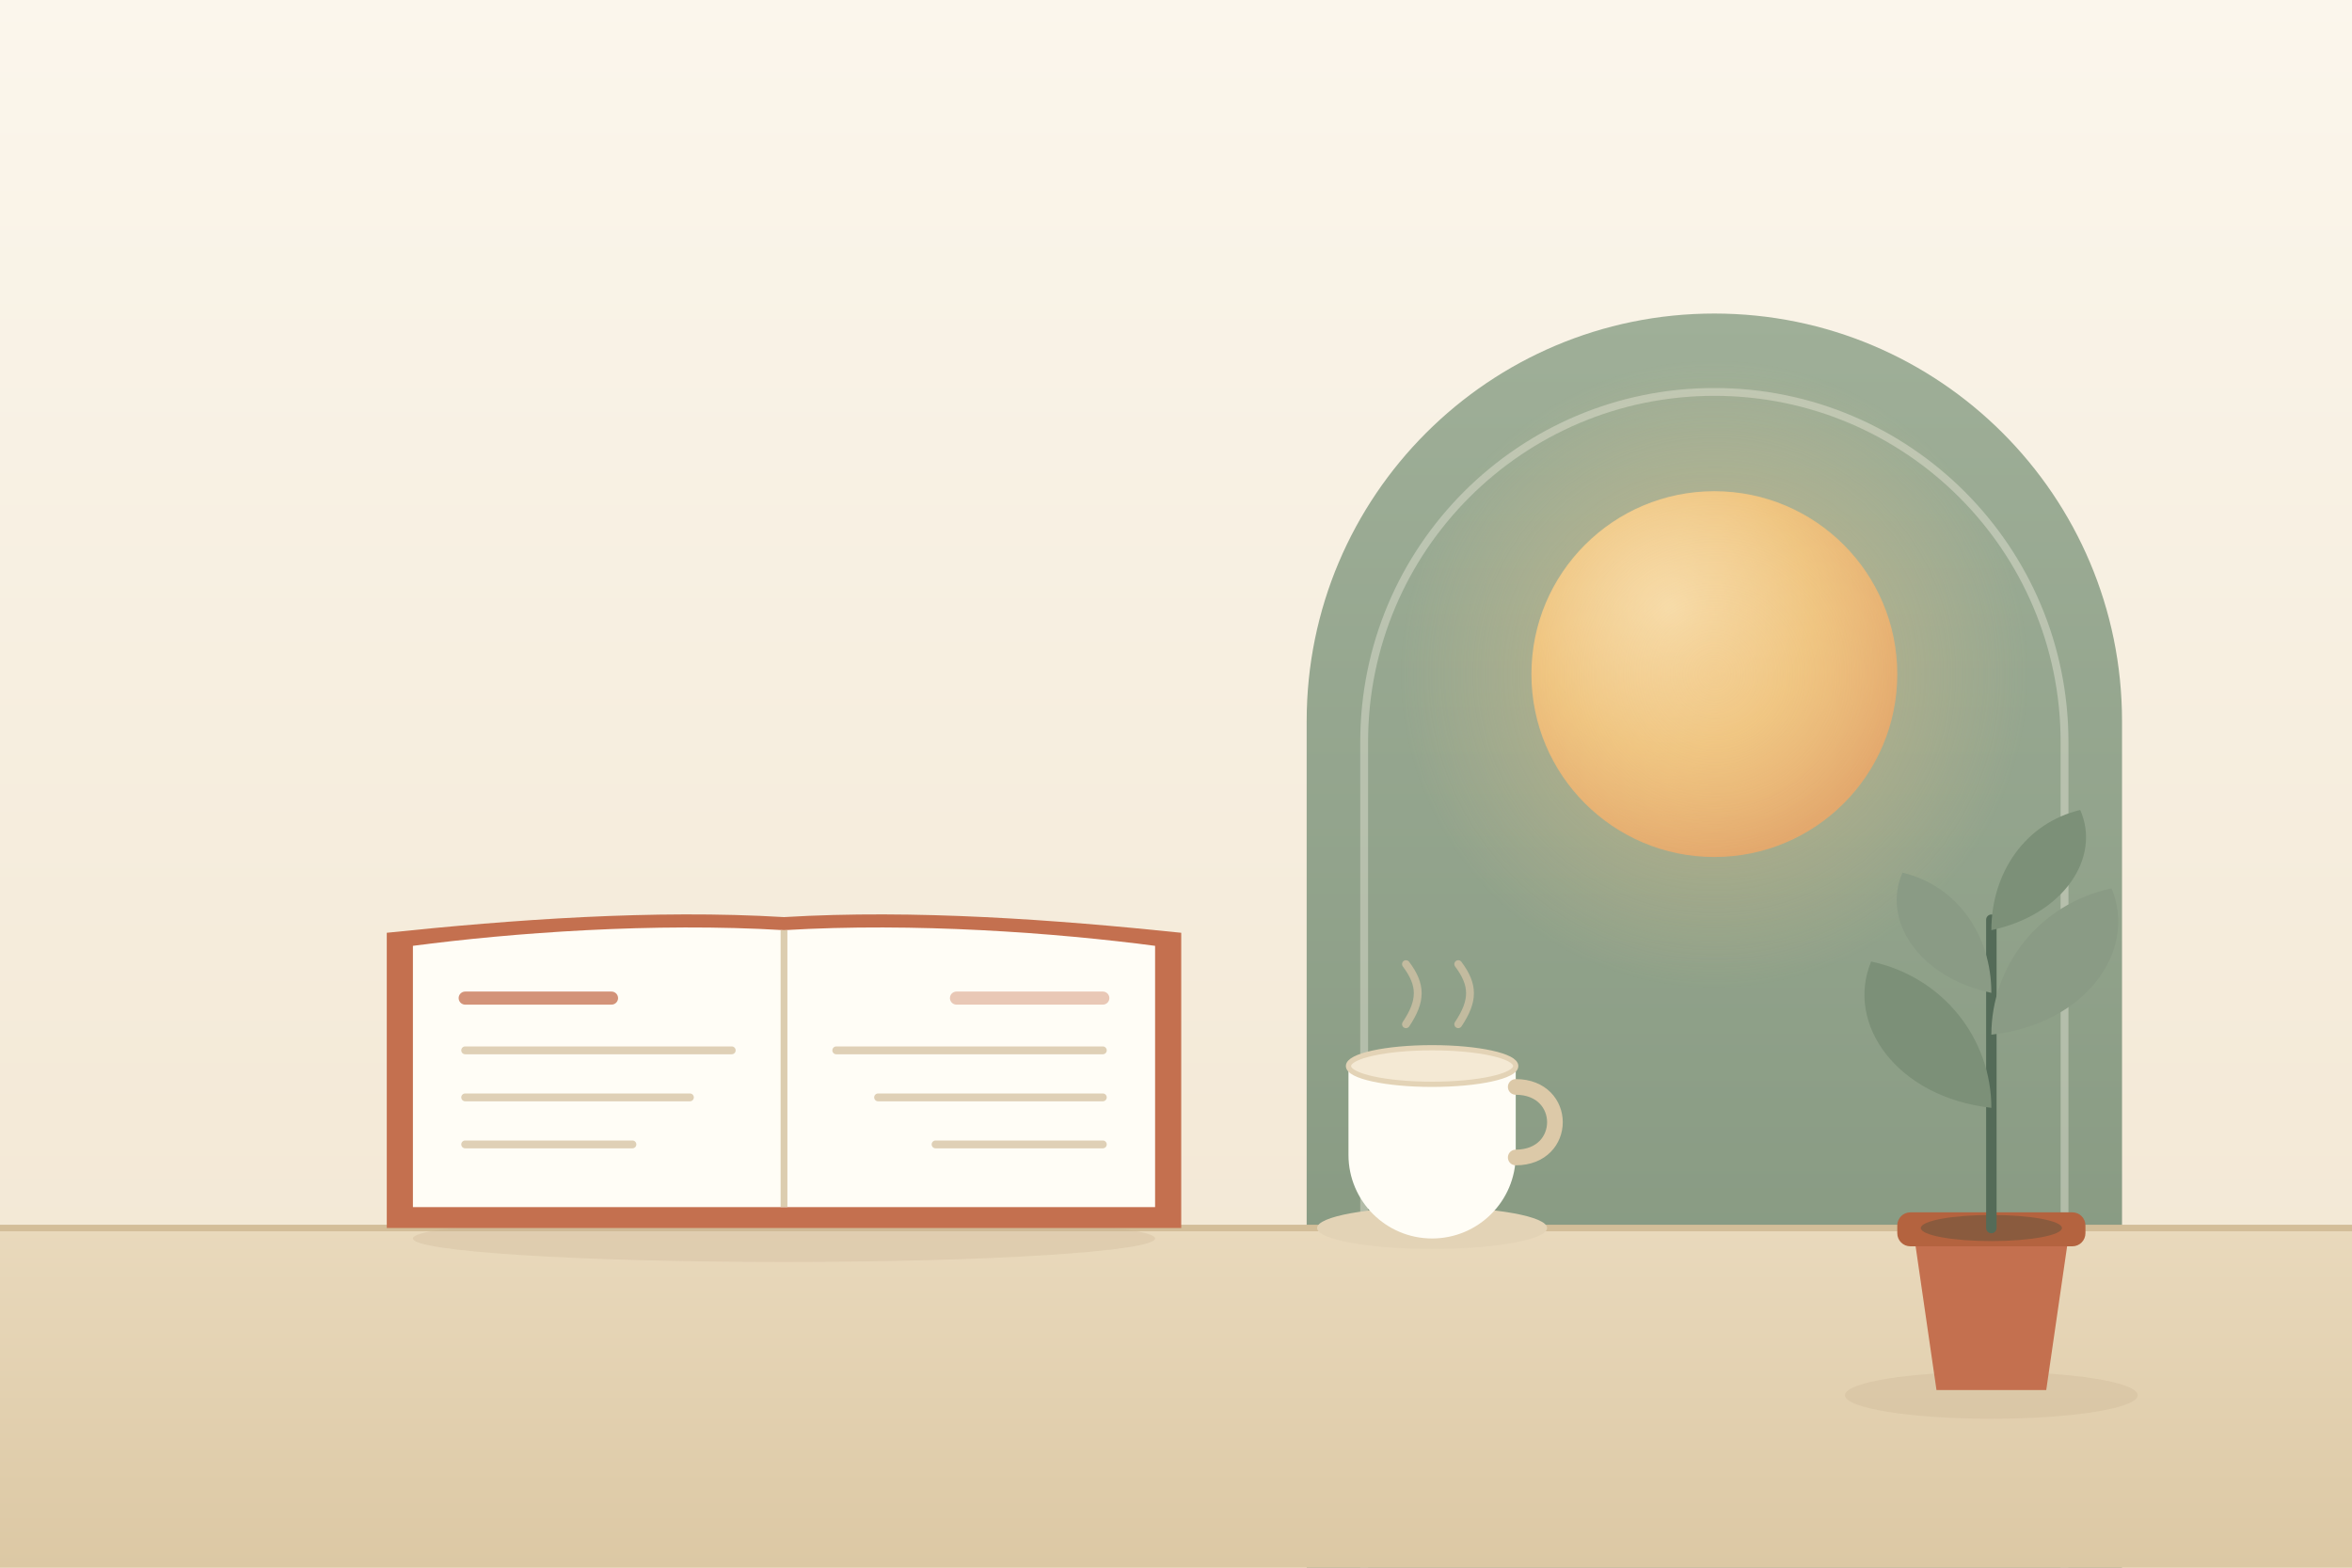
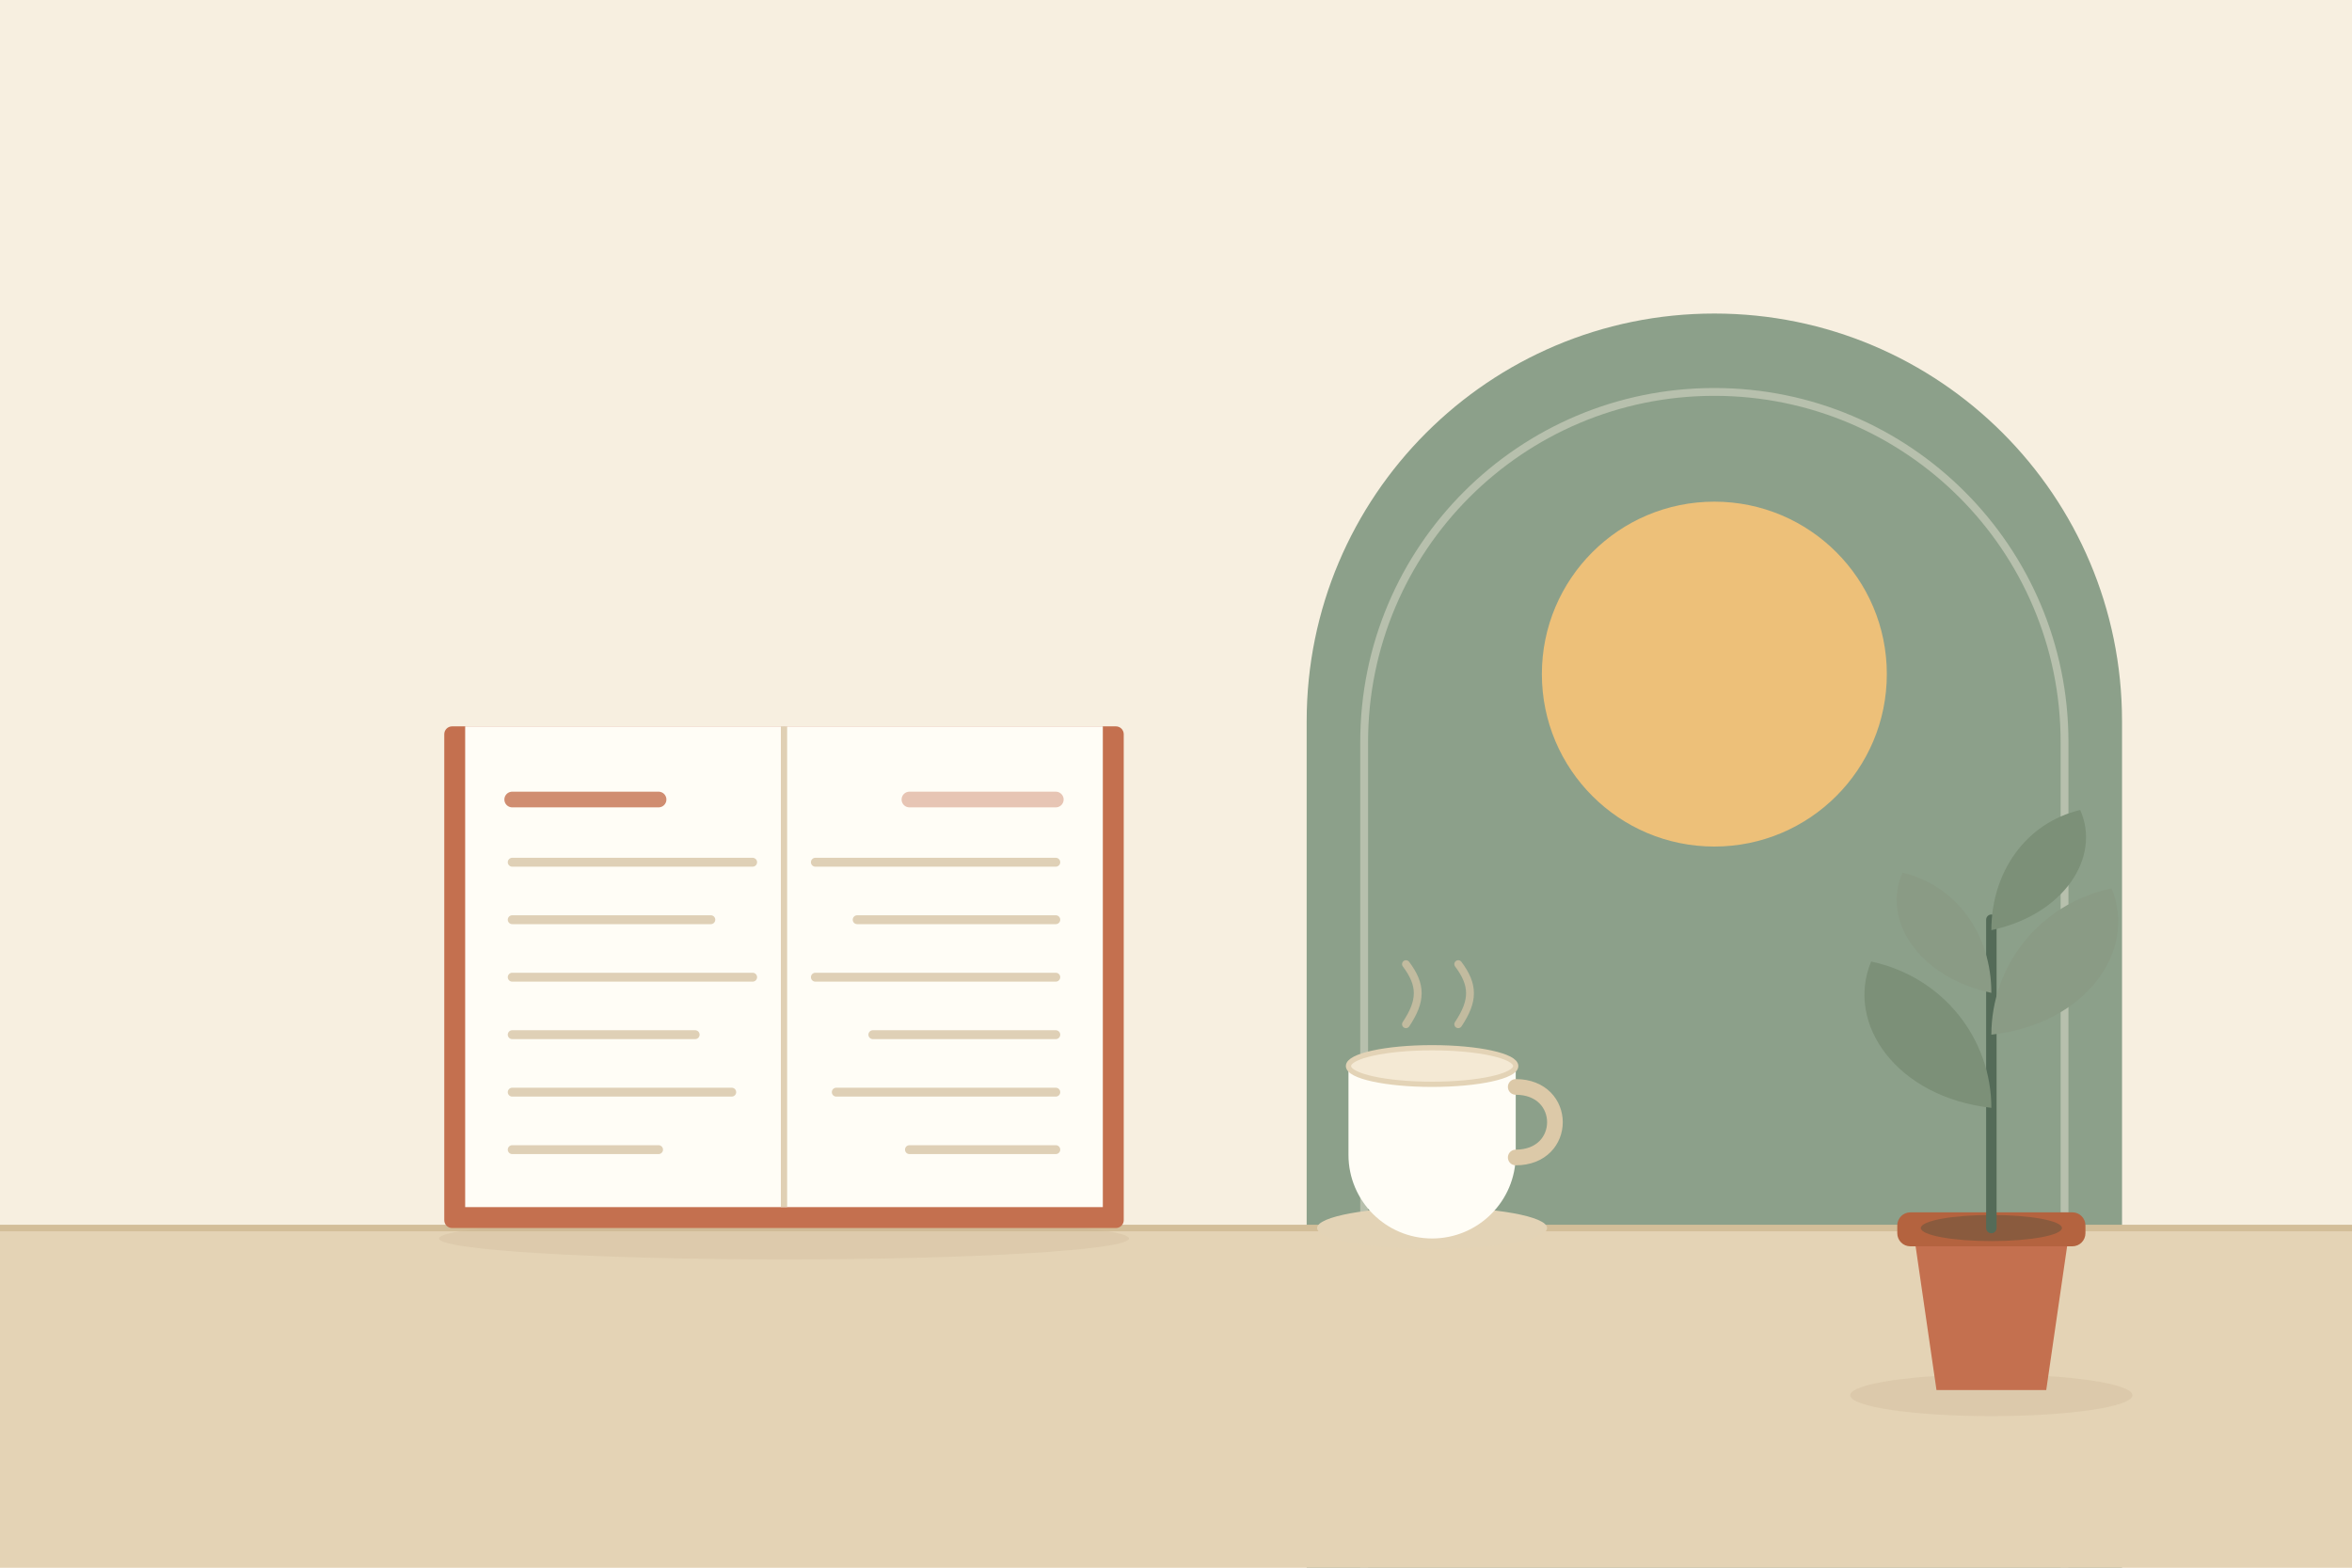
<svg xmlns="http://www.w3.org/2000/svg" viewBox="0 0 900 600" role="img" aria-label="拱窗前的书桌、摊开的书与咖啡">
-   <defs>
-     <linearGradient id="iBg" x1="0" y1="0" x2="0" y2="1">
-       <stop offset="0" stop-color="#FBF6EC" />
-       <stop offset="1" stop-color="#F1E5D0" />
-     </linearGradient>
-     <linearGradient id="iArch" x1="0" y1="0" x2="0" y2="1">
-       <stop offset="0" stop-color="#9FAF98" />
-       <stop offset="1" stop-color="#81947C" />
-     </linearGradient>
-     <radialGradient id="iGlow" cx="0.5" cy="0.5" r="0.5">
-       <stop offset="0" stop-color="#F3C988" stop-opacity="0.5" />
-       <stop offset="1" stop-color="#F3C988" stop-opacity="0" />
-     </radialGradient>
-     <radialGradient id="iSun" cx="0.38" cy="0.32" r="0.7">
-       <stop offset="0" stop-color="#F9E6BC" />
-       <stop offset="0.55" stop-color="#EEC47F" />
-       <stop offset="1" stop-color="#DFA066" />
-     </radialGradient>
-     <linearGradient id="iTable" x1="0" y1="0" x2="0" y2="1">
-       <stop offset="0" stop-color="#E9D9BC" />
-       <stop offset="1" stop-color="#DCC8A4" />
-     </linearGradient>
-   </defs>
-   <rect width="900" height="600" fill="url(#iBg)" />
-   <path d="M500 600V276a156 156 0 0 1 312 0v324Z" fill="url(#iArch)" />
-   <path d="M522 600V284a134 134 0 0 1 268 0v316" fill="none" stroke="#FBF6EC" stroke-width="3" opacity="0.35" />
-   <circle cx="656" cy="258" r="70" fill="url(#iSun)" />
-   <circle cx="656" cy="258" r="120" fill="url(#iGlow)" />
-   <rect y="470" width="900" height="130" fill="url(#iTable)" />
+   <rect width="900" height="600" fill="#F7EFE0" />
+   <path d="M500 600V276a156 156 0 0 1 312 0v324Z" fill="#8CA08A" />
+   <path d="M522 600V284a134 134 0 0 1 268 0v316" fill="none" stroke="#F7EFE0" stroke-width="3" opacity="0.4" />
+   <circle cx="656" cy="258" r="66" fill="#EDC079" />
+   <rect y="470" width="900" height="130" fill="#E4D3B5" />
  <path d="M0 470h900" stroke="#D3BE99" stroke-width="2.5" />
-   <ellipse cx="300" cy="474" rx="142" ry="9" fill="#C9B394" opacity="0.3" />
-   <ellipse cx="762" cy="534" rx="56" ry="9" fill="#C9B394" opacity="0.32" />
+   <ellipse cx="300" cy="474" rx="132" ry="8" fill="#C9B394" opacity="0.28" />
+   <ellipse cx="762" cy="534" rx="54" ry="8" fill="#C9B394" opacity="0.3" />
  <g>
-     <path d="M300 351C250 348 196 352 148 357V470H452V357C404 352 350 348 300 351Z" fill="#C4704F" />
-     <path d="M300 356C250 353 196 357 158 362V462H300Z" fill="#FFFDF6" />
-     <path d="M300 356C350 353 404 357 442 362V462H300Z" fill="#FFFDF6" />
-     <path d="M300 356V462" stroke="#DCCDAF" stroke-width="2.6" />
-     <g stroke="#DFD0B6" stroke-width="3" stroke-linecap="round">
-       <path d="M178 402H280M178 420H264M178 438H242" />
-       <path d="M320 402H422M336 420H422M358 438H422" />
+     <rect x="170" y="278" width="260" height="192" rx="3" fill="#C4704F" />
+     <rect x="178" y="278" width="122" height="184" fill="#FFFDF6" />
+     <rect x="300" y="278" width="122" height="184" fill="#FFFDF6" />
+     <path d="M300 278V462" stroke="#E0D0B4" stroke-width="2.4" />
+     <path d="M196 306H252" stroke="#C4704F" stroke-width="6" stroke-linecap="round" opacity="0.8" />
+     <path d="M348 306H404" stroke="#C4704F" stroke-width="6" stroke-linecap="round" opacity="0.4" />
+     <g stroke="#DFD0B6" stroke-width="3.4" stroke-linecap="round">
+       <path d="M196 330H288M196 352H272M196 374H288M196 396H266M196 418H280M196 440H252" />
+       <path d="M312 330H404M328 352H404M312 374H404M334 396H404M320 418H404M348 440H404" />
    </g>
-     <path d="M178 382H234" stroke="#C4704F" stroke-width="5" stroke-linecap="round" opacity="0.75" />
-     <path d="M366 382H422" stroke="#C4704F" stroke-width="5" stroke-linecap="round" opacity="0.38" />
  </g>
  <g>
    <ellipse cx="548" cy="470" rx="44" ry="8" fill="#E3D3B6" />
    <path d="M516 408h64v34a32 32 0 0 1-64 0Z" fill="#FFFDF6" />
    <path d="M580 416c20 0 20 27 0 27" fill="none" stroke="#DCC9A8" stroke-width="6" stroke-linecap="round" />
    <ellipse cx="548" cy="408" rx="32" ry="7" fill="#F4E9D4" stroke="#E3D3B6" stroke-width="2" />
    <g stroke="#D8C6A8" stroke-width="3" stroke-linecap="round" fill="none" opacity="0.7">
      <path d="M538 392c6-9 6-15 0-23M558 392c6-9 6-15 0-23" />
    </g>
  </g>
  <g>
    <path d="M732 470h60l-9 62h-42Z" fill="#C4704F" />
    <rect x="726" y="464" width="72" height="13" rx="5" fill="#B4633F" />
    <ellipse cx="762" cy="470" rx="27" ry="5" fill="#8A5B3E" />
    <path d="M762 470v-118" stroke="#546B58" stroke-width="4" stroke-linecap="round" />
    <path d="M762 424c-36-4-56-32-46-56 28 6 46 30 46 56Z" fill="#7C9078" />
    <path d="M762 396c36-4 56-32 46-56-28 6-46 30-46 56Z" fill="#8A9B85" />
    <path d="M762 380c-28-6-42-28-34-46 21 5 34 24 34 46Z" fill="#8A9B85" />
    <path d="M762 356c28-6 42-28 34-46-21 5-34 24-34 46Z" fill="#7C9078" />
  </g>
</svg>
